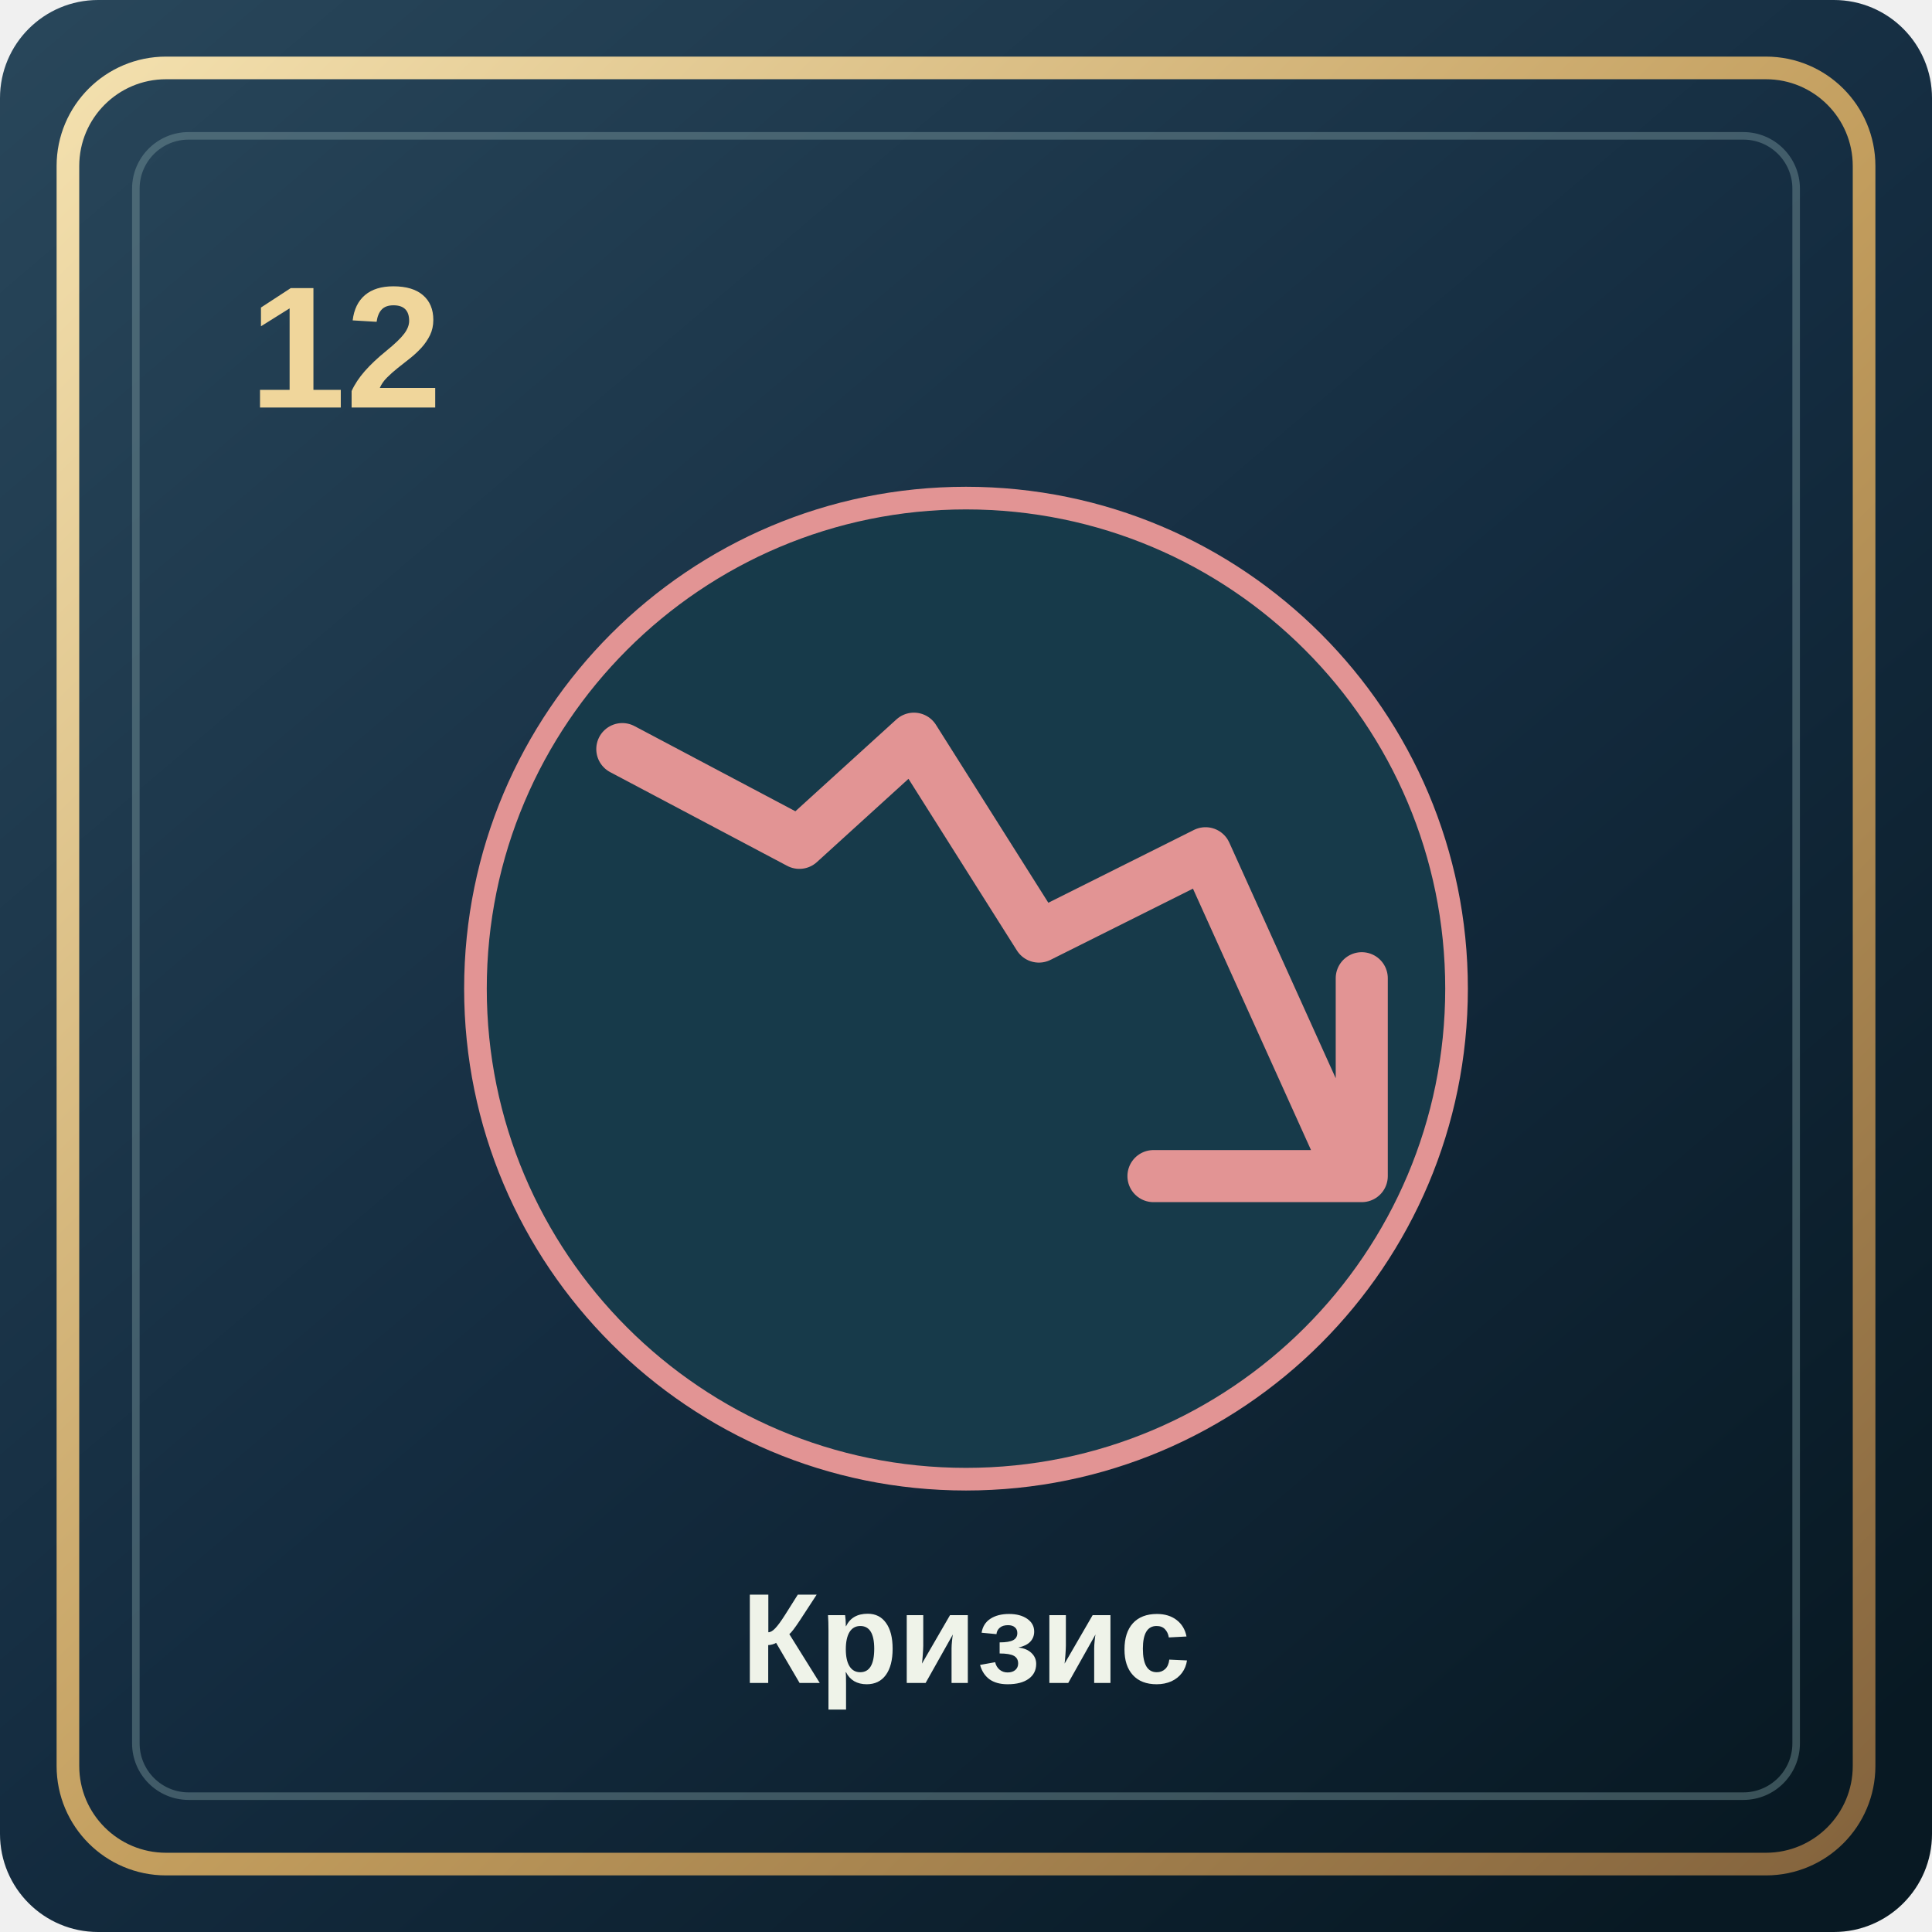
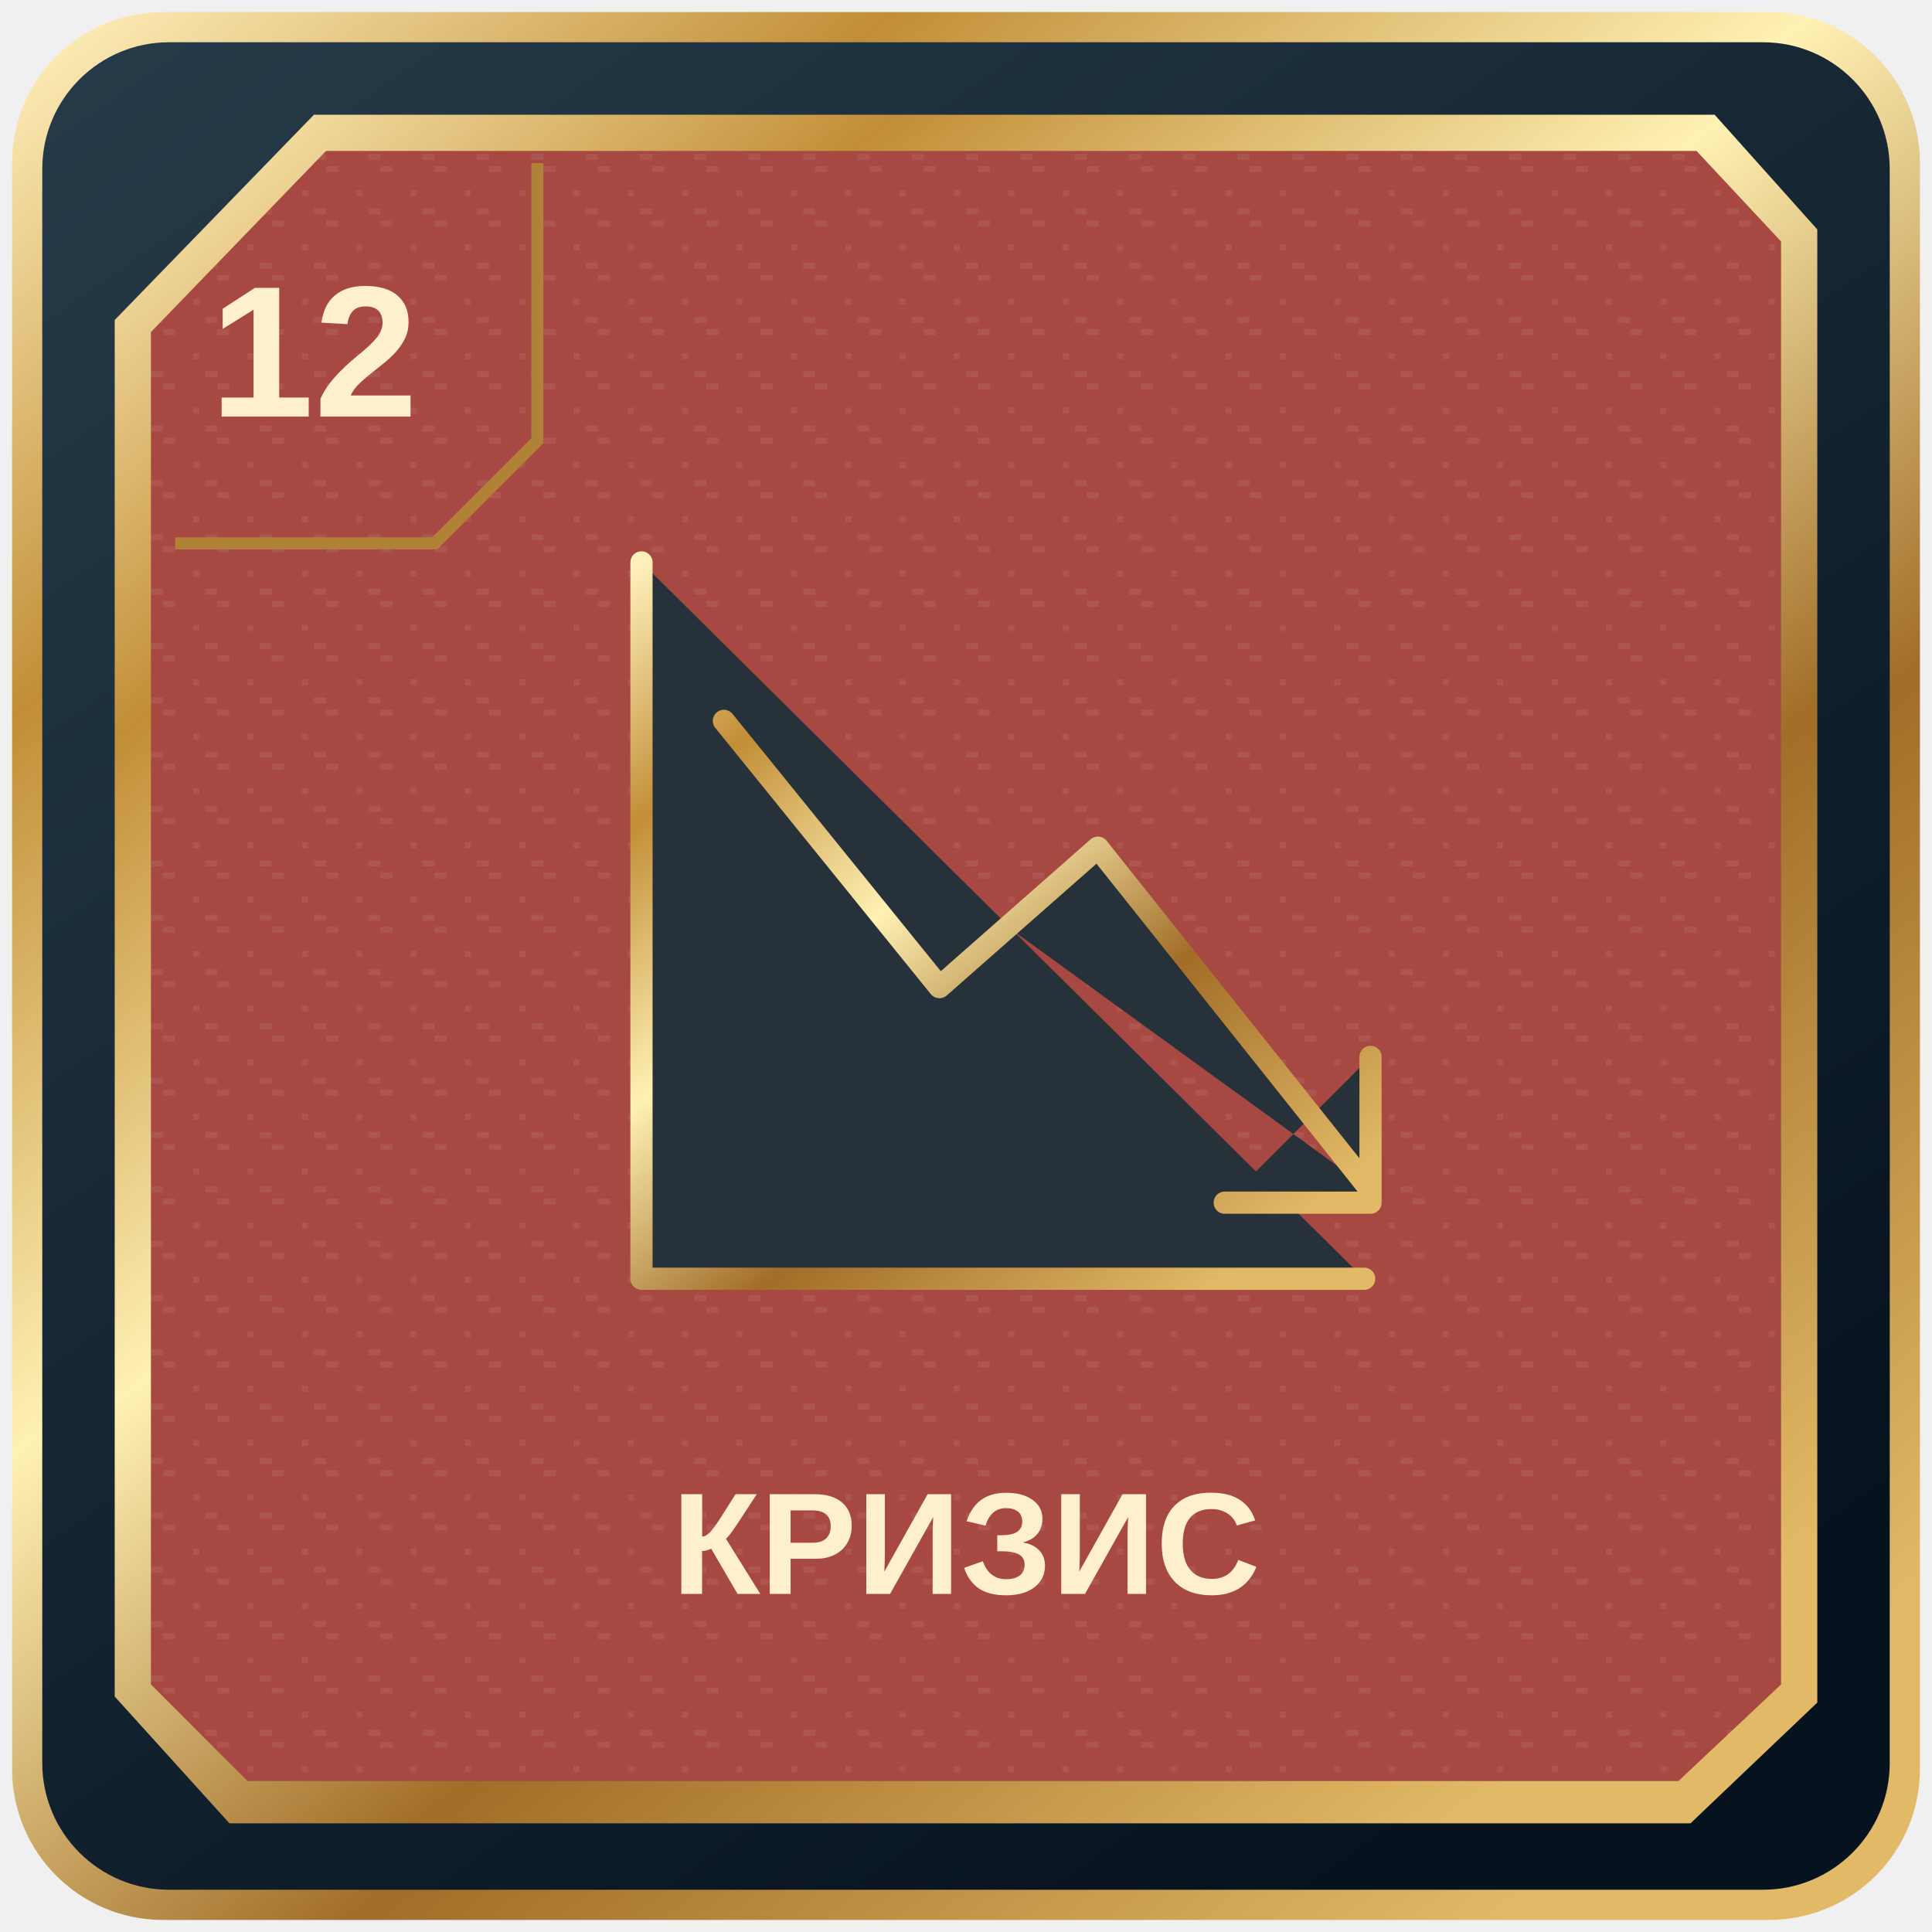
- <svg xmlns="http://www.w3.org/2000/svg" viewBox="0 0 256 256" width="256" height="256" role="img" aria-label="Кризис">
+ <svg xmlns="http://www.w3.org/2000/svg" viewBox="0 0 320 320" role="img" aria-label="Кризис">
  <defs>
-     <linearGradient id="bg" x2=".85" y2="1">
-       <stop stop-color="#29475b" />
-       <stop offset=".55" stop-color="#142c40" />
-       <stop offset="1" stop-color="#081923" />
+     <linearGradient id="gold" x2="0.8" y2="1">
+       <stop stop-color="#fff0bc" />
+       <stop offset=".22" stop-color="#c28e37" />
+       <stop offset=".46" stop-color="#fff1b4" />
+       <stop offset=".7" stop-color="#a16d28" />
+       <stop offset="1" stop-color="#e2ba67" />
    </linearGradient>
-     <linearGradient id="gold" x2="1" y2="1">
-       <stop stop-color="#f4e1af" />
-       <stop offset=".53" stop-color="#c29d5d" />
-       <stop offset="1" stop-color="#83633d" />
+     <linearGradient id="cream" x2="1" y2="1">
+       <stop stop-color="#fff5d7" />
+       <stop offset=".5" stop-color="#e8d3a0" />
+       <stop offset="1" stop-color="#f7e9c8" />
+     </linearGradient>
+     <linearGradient id="navy" x2=".7" y2="1">
+       <stop stop-color="#263b49" />
+       <stop offset="1" stop-color="#06121e" />
    </linearGradient>
    <linearGradient id="glass" x2="1" y2="1">
-       <stop stop-color="#bddad8" />
-       <stop offset="1" stop-color="#627f99" />
+       <stop stop-color="#d4e9e8" />
+       <stop offset=".45" stop-color="#6495ad" />
+       <stop offset="1" stop-color="#294453" />
    </linearGradient>
+     <pattern id="grain" width="9" height="9" patternUnits="userSpaceOnUse">
+       <path d="M0 1h2m3 4h1m1 3h2" stroke="#fff" opacity=".07" />
+     </pattern>
  </defs>
-   <rect width="256" height="256" rx="13" fill="url(#bg)" />
-   <rect x="9" y="9" width="238" height="238" rx="13" stroke="url(#gold)" stroke-width="3" fill="none" />
-   <rect x="18" y="18" width="220" height="220" rx="7" stroke="#7b989d" stroke-opacity=".44" fill="none" />
-   <text x="33" y="54" fill="#f0d69b" font-family="Arial,sans-serif" font-size="23" font-weight="700">12</text>
-   <circle cx="128" cy="131" r="65" fill="#173a4a" stroke="#e29494" stroke-width="3" />
-   <g transform="translate(128 131)" style="color:#e29494">
-     <g transform="scale(1.38)" stroke="currentColor" stroke-linecap="round" stroke-linejoin="round" stroke-width="5" fill="none">
-       <path d="M-33-23l17 9 11-10 12 19 16-8 14 31m-19 0h20v-19" />
+   <rect x="2" y="2" width="316" height="316" rx="25" fill="url(#gold)" />
+   <rect x="7" y="7" width="306" height="306" rx="21" fill="url(#navy)" />
+   <path d="M52 19H284L301 38V282L280 302H38L19 281V53z" fill="url(#gold)" />
+   <path d="M54 25H281L295 40V279L278 295H41L25 279V55z" fill="#a74942" />
+   <path d="M54 25H281L295 40V279L278 295H41L25 279V55z" fill="url(#grain)" />
+   <path d="M29 90H72L89 73V27" fill="none" stroke="#af8238" stroke-width="2" />
+   <text x="52" y="69" text-anchor="middle" font-family="Arial,sans-serif" font-weight="700" font-size="31" fill="#fff0cd">12</text>
+   <g transform="translate(164 153) scale(1.05)">
+     <g fill="#263139" stroke="url(#gold)" stroke-width="3.5" stroke-linejoin="round" stroke-linecap="round">
+       <path d="M-55-57v113h114M-42-32l34 42 25-22 43 54M37 44h23V21" />
    </g>
  </g>
-   <text x="128" y="223" font-family="Arial,sans-serif" font-size="17" text-anchor="middle" fill="#eff3e9" font-weight="700">Кризис</text>
+   <text x="160" y="264" text-anchor="middle" font-family="Arial,sans-serif" font-weight="800" font-size="24" fill="#fff0cd">КРИЗИС</text>
</svg>
